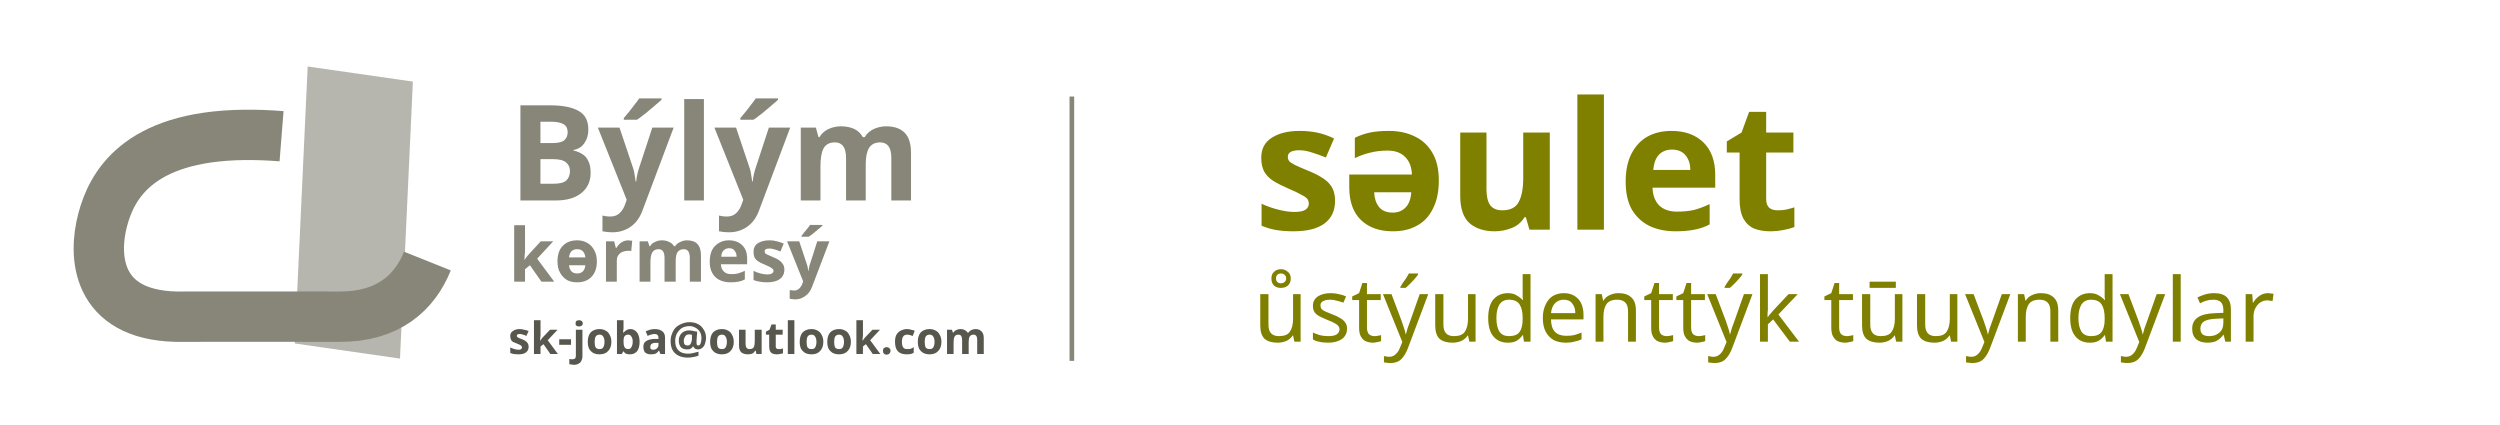
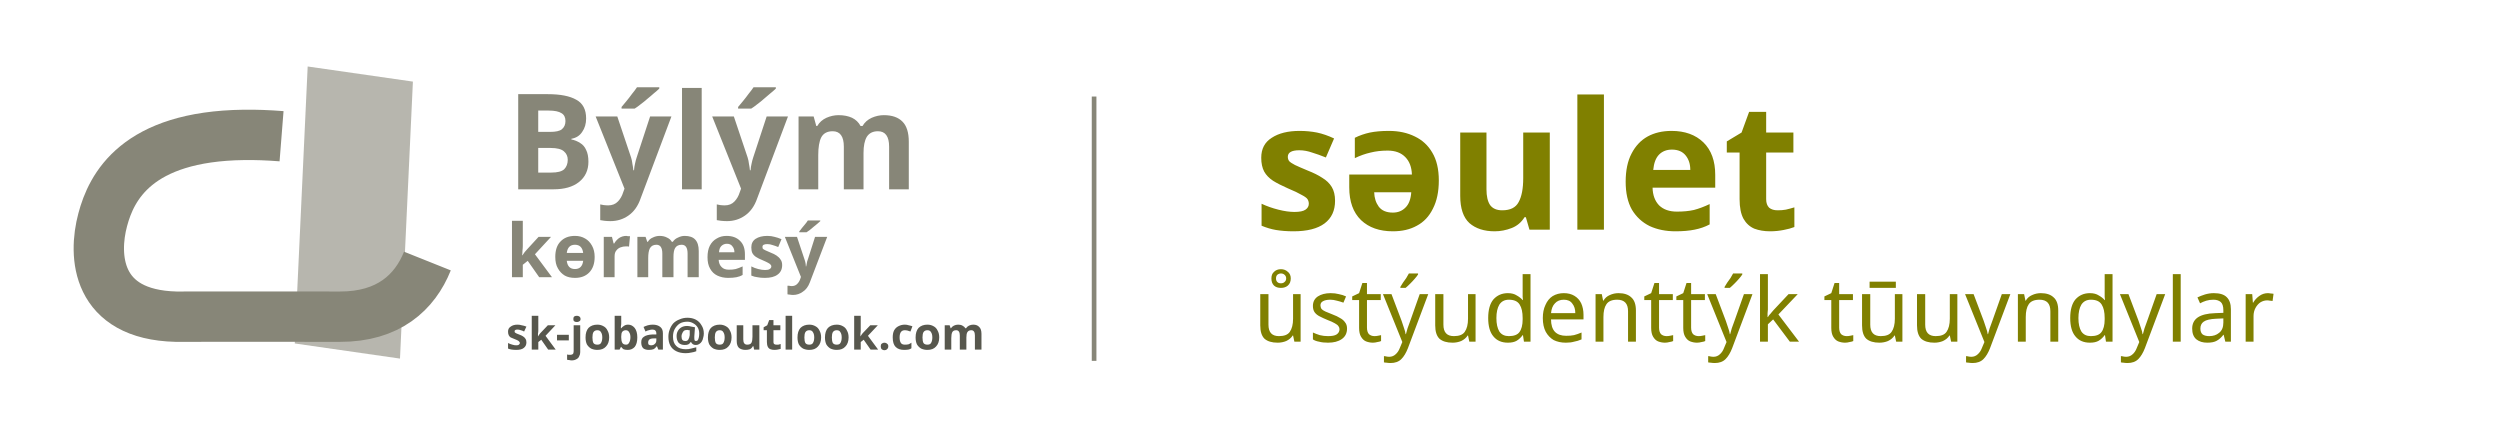
<svg xmlns="http://www.w3.org/2000/svg" width="450" height="76.358" viewBox="0 0 119.062 20.203" version="1.1" id="svg4436">
  <defs id="defs4433">
    <style type="text/css" id="style4624">
    .str0 {stroke:#6B470F;stroke-width:341.67;stroke-miterlimit:22.926}
    .fil0 {fill:none}
    .fil1 {fill:#6B470F}
   </style>
  </defs>
  <g id="layer1">
    <rect style="display:inline;fill:none;fill-opacity:1;stroke:none;stroke-width:1.487;stroke-miterlimit:4;stroke-dasharray:none;stroke-opacity:1" id="rect154481" width="121.444" height="20.203" x="0.234" y="0.234" />
-     <text xml:space="preserve" style="font-style:normal;font-variant:normal;font-weight:normal;font-stretch:normal;font-size:12.7px;line-height:0;font-family:sans-serif;-inkscape-font-specification:sans-serif;display:inline;fill:#878678;fill-opacity:1;stroke:none;stroke-width:1.058;stroke-miterlimit:4;stroke-dasharray:none" x="24.207" y="9.544" id="text2286">
-       <tspan style="font-style:normal;font-variant:normal;font-weight:bold;font-stretch:normal;font-size:6.35px;line-height:0.7;font-family:sans-serif;-inkscape-font-specification:'sans-serif Bold';fill:#878678;fill-opacity:1;stroke-width:1.058;stroke-miterlimit:4;stroke-dasharray:none" id="tspan56229" x="24.207" y="9.544">Býlým</tspan>
-       <tspan style="font-style:normal;font-variant:normal;font-weight:bold;font-stretch:normal;font-size:3.528px;line-height:0.6;font-family:sans-serif;-inkscape-font-specification:'sans-serif Bold';fill:#878678;fill-opacity:1;stroke-width:1.058;stroke-miterlimit:4;stroke-dasharray:none" id="tspan28353" x="24.207" y="13.416">kөrmesý</tspan>
-       <tspan x="24.207" y="16.857" style="font-style:normal;font-variant:normal;font-weight:bold;font-stretch:normal;font-size:2.117px;line-height:0.3;font-family:sans-serif;-inkscape-font-specification:'sans-serif Bold';opacity:0.216;fill:#57574d;fill-opacity:1;stroke-width:1.058;stroke-miterlimit:4;stroke-dasharray:none" id="tspan2257">sk-joba@outlook.com</tspan>
+     <text xml:space="preserve" style="font-style:normal;font-variant:normal;font-weight:normal;font-stretch:normal;font-size:12.7px;line-height:0;font-family:sans-serif;-inkscape-font-specification:sans-serif;text-align:start;text-anchor:start;display:inline;fill:#878678;fill-opacity:1;stroke:none;stroke-width:1.058;stroke-miterlimit:4;stroke-dasharray:none" x="24.103" y="9.015" id="text2286">
+       <tspan style="font-style:normal;font-variant:normal;font-weight:bold;font-stretch:normal;font-size:6.35px;line-height:0.8;font-family:sans-serif;-inkscape-font-specification:'sans-serif Bold';text-align:start;text-anchor:start;fill:#878678;fill-opacity:1;stroke-width:1.058;stroke-miterlimit:4;stroke-dasharray:none" id="tspan20533" x="24.103" y="9.015">Býlým</tspan>
+       <tspan style="font-style:normal;font-variant:normal;font-weight:bold;font-stretch:normal;font-size:3.528px;line-height:0.6;font-family:sans-serif;-inkscape-font-specification:'sans-serif Bold';text-align:start;text-anchor:start;fill:#878678;fill-opacity:1;stroke-width:1.058;stroke-miterlimit:4;stroke-dasharray:none" id="tspan28353" x="24.103" y="13.205">kөrmesý</tspan>
+       <tspan x="24.103" y="16.646" style="font-style:normal;font-variant:normal;font-weight:bold;font-stretch:normal;font-size:2.117px;line-height:0.3;font-family:sans-serif;-inkscape-font-specification:'sans-serif Bold';text-align:start;text-anchor:start;opacity:0.216;fill:#57574d;fill-opacity:1;stroke-width:1.058;stroke-miterlimit:4;stroke-dasharray:none" id="tspan2257">sk-joba@outlook.com</tspan>
    </text>
    <g id="Layer1063-5" transform="matrix(0.2645833,0,0,0.2645833,29.53372,-60.20745)">
      <path d="m 95.111,341.114 v 9.6 h 9.6 v -9.6 z" style="fill:#6b470f;fill-rule:evenodd;stroke:#ffcb00;stroke-width:0.567;stroke-linecap:butt;stroke-linejoin:miter;stroke-dasharray:none" id="path1115-0" />
      <path d="m 95.111,328.514 v 9.6 h 9.6 v -9.6 z" style="fill:#c6b93a;fill-rule:evenodd;stroke:#ffec00;stroke-width:0.567;stroke-linecap:butt;stroke-linejoin:miter;stroke-dasharray:none" id="path1117-8" />
      <path d="m 95.111,365.998 v 9.6 h 9.6 v -9.6 z" style="fill:#b1ad81;fill-rule:evenodd;stroke:#ffcb00;stroke-width:0.567;stroke-linecap:butt;stroke-linejoin:miter;stroke-dasharray:none" id="path1119-0" />
      <path d="m 95.111,353.665 v 9.6 h 9.6 v -9.6 z" style="fill:#878678;fill-rule:evenodd;stroke:#ffcb00;stroke-width:0.567;stroke-linecap:butt;stroke-linejoin:miter;stroke-dasharray:none" id="path1121-4" />
      <path d="m 95.007,316.666 v 9.6 h 9.6 v -9.6 z" style="fill:#57574d;fill-rule:evenodd;stroke:#ffcb00;stroke-width:0.567;stroke-linecap:butt;stroke-linejoin:miter;stroke-dasharray:none" id="path1123-1" />
    </g>
    <text xml:space="preserve" style="font-style:normal;font-variant:normal;font-weight:normal;font-stretch:normal;font-size:12.7px;line-height:0;font-family:sans-serif;-inkscape-font-specification:sans-serif;display:inline;fill:#878678;fill-opacity:1;stroke:none;stroke-width:1.058;stroke-miterlimit:4;stroke-dasharray:none" x="59.693" y="10.939" id="text2286-8">
      <tspan style="font-style:normal;font-variant:normal;font-weight:bold;font-stretch:normal;font-size:8.467px;line-height:1;font-family:sans-serif;-inkscape-font-specification:'sans-serif Bold';fill:#808000;fill-opacity:1;stroke-width:1.058;stroke-miterlimit:4;stroke-dasharray:none" id="tspan3171" x="59.693" y="10.939">sәulet</tspan>
      <tspan x="59.693" y="16.272" style="font-style:normal;font-variant:normal;font-weight:normal;font-stretch:normal;font-size:4.233px;line-height:0.4;font-family:sans-serif;-inkscape-font-specification:sans-serif;fill:#808000;fill-opacity:1;stroke-width:1.058;stroke-miterlimit:4;stroke-dasharray:none" id="tspan73232-0">ůstýudenttýk tūuyndylar</tspan>
    </text>
-     <path style="fill:none;stroke:#878678;stroke-width:0.222px;stroke-linecap:butt;stroke-linejoin:miter;stroke-opacity:1" d="m 51.047,4.597 c 0,12.459 0,12.589 0,12.589" id="path111900" />
+     <path style="fill:none;stroke:#878678;stroke-width:0.222px;stroke-linecap:butt;stroke-linejoin:miter;stroke-opacity:1" d="m 52.106,4.597 c 0,12.459 0,12.589 0,12.589" id="path111900" />
    <rect style="display:inline;opacity:0.6;fill:#878678;fill-opacity:1;stroke:none;stroke-width:1.055;stroke-linecap:round;stroke-miterlimit:4;stroke-dasharray:none;stroke-opacity:1" id="rect1356" width="5.063" height="13.206" x="-19.916" y="-14.262" transform="matrix(-0.9898436,-0.1421608,0.04657386,-0.9989149,0,0)" />
    <path d="M 13.409,6.488 C 12.765,6.437 12.17,6.417 11.62,6.424 6.501,6.489 5.306,8.908 4.892,10.464 c -0.46,1.712 -0.328,4.524 3.493,4.618 1.239,0 4.845,-0.009 7.802,0 2.309,0.006 3.571,-1.157 4.168,-2.65" style="fill:none;stroke:#878678;stroke-width:2.398;stroke-linecap:butt;stroke-linejoin:miter;stroke-dasharray:none;stroke-opacity:1" id="path1181-9" />
  </g>
</svg>
